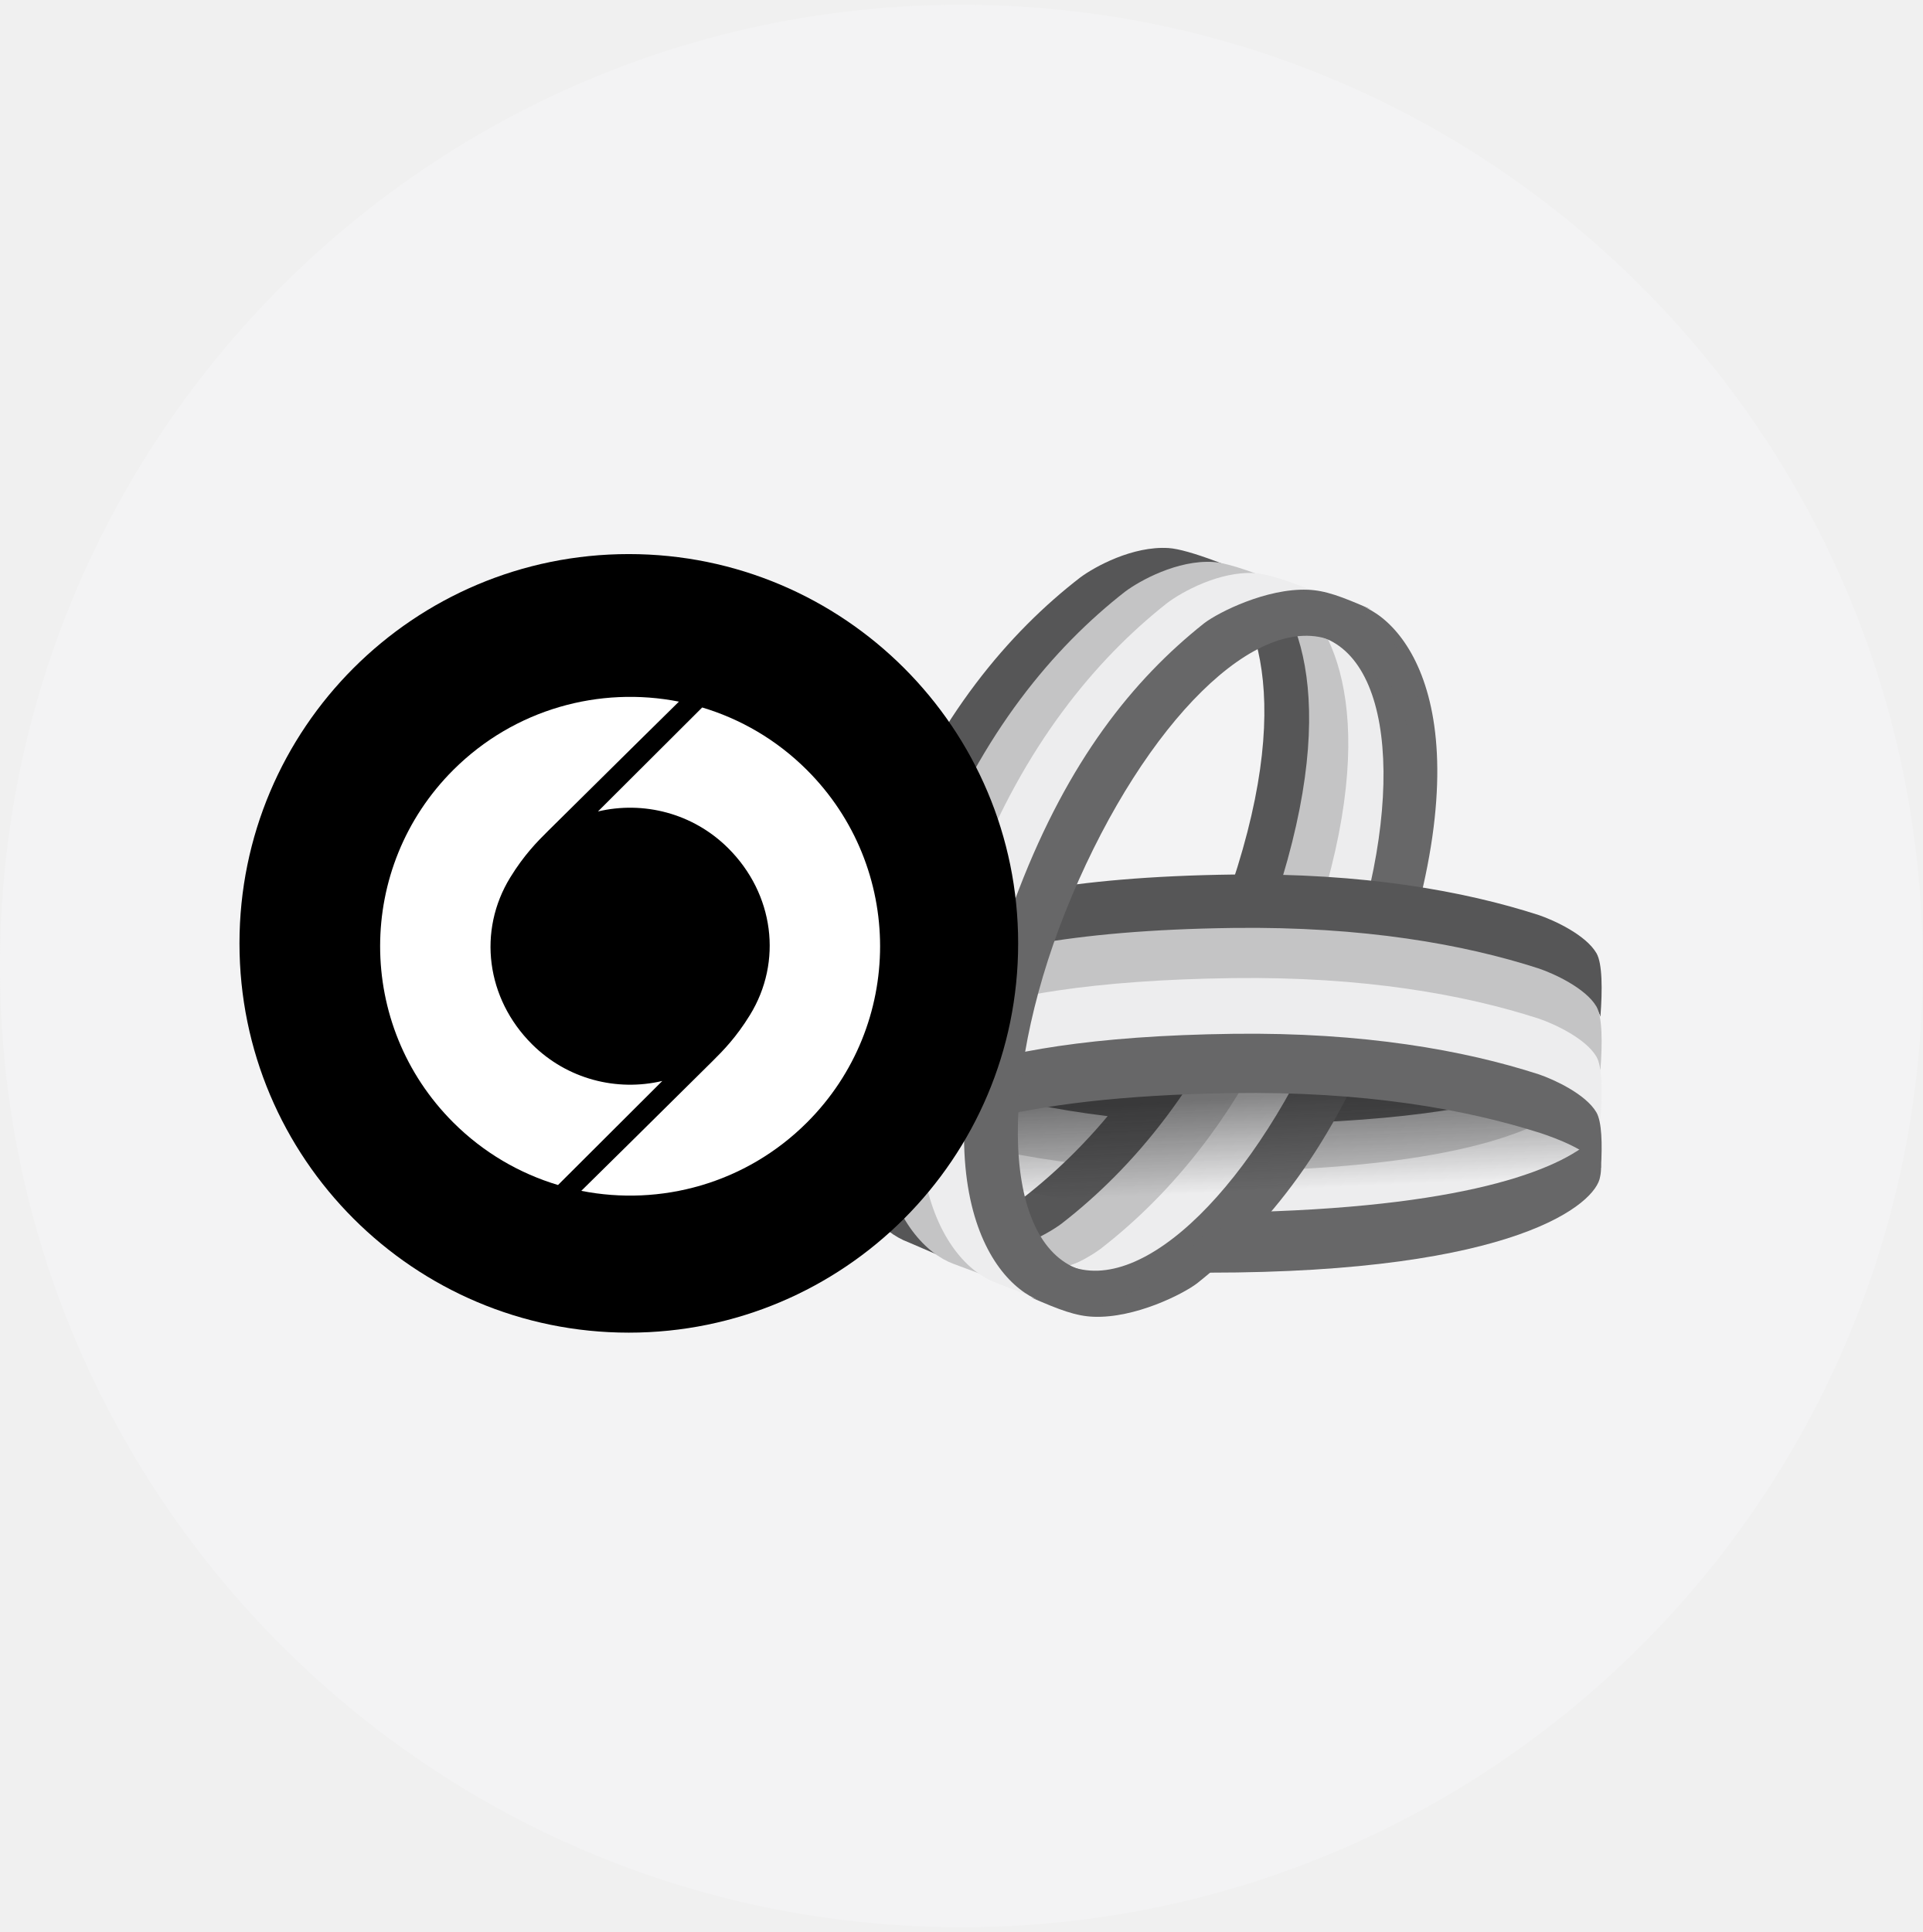
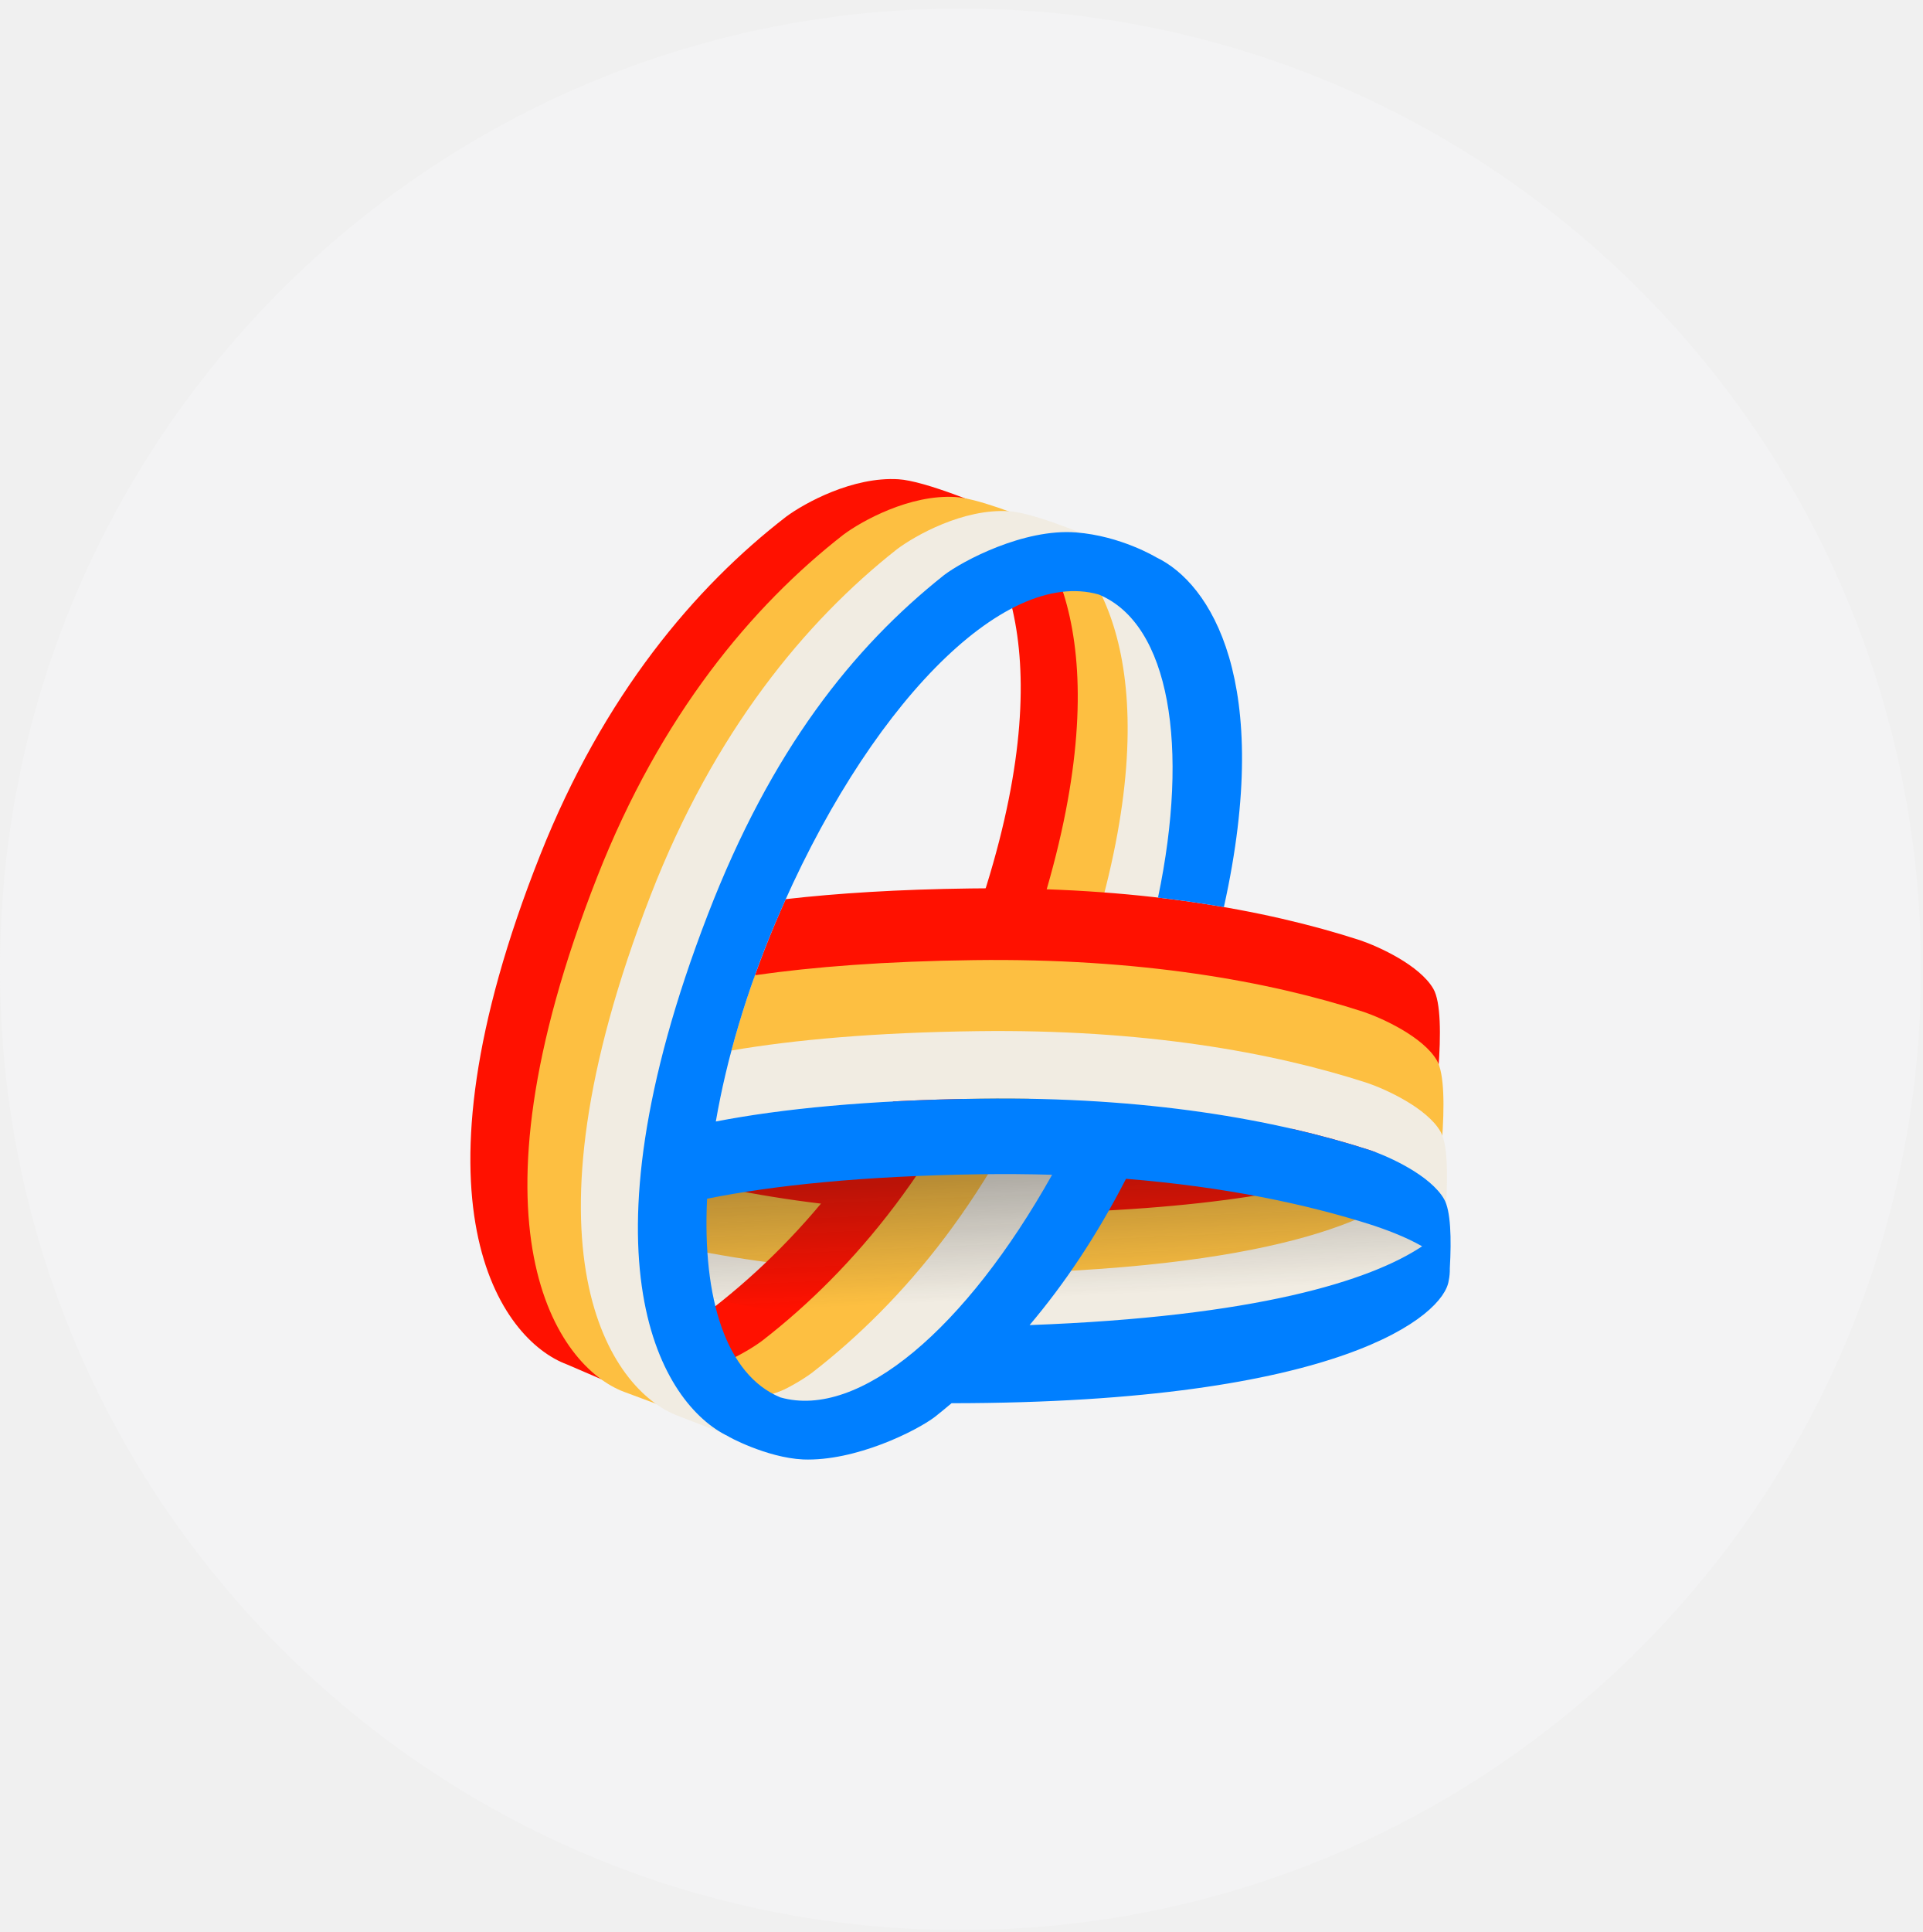
- <svg xmlns="http://www.w3.org/2000/svg" width="200" height="201" viewBox="0 0 200 201" fill="none">
-   <rect y="0.5" width="200" height="200" rx="100" fill="#F3F3F4" />
-   <g style="mix-blend-mode:luminosity">
-     <path d="M131.329 118.163C117.829 118.335 107.323 116.467 99.527 113.939C97.998 113.42 94.662 111.901 93.546 109.978C92.929 108.914 92.922 106.183 93.136 103.373C93.197 103.568 93.267 103.738 93.349 103.879C94.462 105.802 97.819 107.316 99.358 107.833C107.209 110.347 117.798 112.196 131.421 111.995C146.569 111.771 155.867 109.986 161.328 107.87C161.325 107.919 161.322 107.968 161.319 108.017C161.092 111.512 160.872 114.904 151.917 116.496C146.735 117.418 140.002 118.053 131.329 118.163Z" fill="#FF1100" />
-     <path d="M131.329 123.09C117.829 123.262 107.323 121.394 99.527 118.866C97.998 118.347 94.662 116.828 93.546 114.905C92.929 113.841 92.922 111.11 93.136 108.3C93.197 108.495 93.267 108.665 93.349 108.806C94.462 110.729 97.819 112.243 99.358 112.76C107.209 115.274 117.798 117.123 131.421 116.922C146.569 116.698 155.867 114.913 161.328 112.797C161.325 112.846 161.322 112.895 161.319 112.944C161.092 116.439 160.872 119.831 151.917 121.423C146.735 122.345 140.002 122.98 131.329 123.09Z" fill="#FDBF41" />
-     <path d="M164.542 118.065C164.668 121.226 157.561 127.642 128.129 128.017C114.629 128.189 104.123 126.321 96.326 123.793C94.797 123.274 91.461 121.755 90.346 119.832C89.728 118.768 89.721 116.037 89.936 113.227C89.996 113.422 90.067 113.592 90.148 113.733C91.261 115.656 94.618 117.17 96.157 117.687C104.008 120.201 114.597 122.05 128.22 121.849C151.677 121.502 161.107 117.412 163.982 114.148L164.542 118.065Z" fill="#F1ECE2" />
-     <path d="M129.166 60.365C134.597 62.308 142.636 73.047 131.348 100.466C126.171 113.042 118.735 121.525 111.275 127.078C109.772 128.151 105.835 130.242 102.111 130.02C100.654 129.933 97.9 129.022 94.752 127.778C95.482 127.97 96.103 128.089 96.584 128.118C100.308 128.343 104.245 126.23 105.748 125.145C113.208 119.534 120.643 110.961 125.821 98.252C135.14 75.376 131.285 63.989 126.602 59.609L129.166 60.365Z" fill="#FF1100" />
-     <path d="M133.822 60.677C139.252 62.676 147.291 73.725 136.004 101.933C130.826 114.871 123.39 123.599 115.931 129.312C114.428 130.416 110.491 132.567 106.767 132.339C105.309 132.249 102.556 131.311 99.407 130.031C100.137 130.229 100.759 130.352 101.24 130.382C104.963 130.613 108.9 128.439 110.403 127.323C117.863 121.55 125.299 112.73 130.476 99.655C139.796 76.121 135.941 64.406 131.257 59.899L133.822 60.677Z" fill="#FDBF41" />
-     <path d="M137.895 63.286C143.326 65.284 151.365 76.333 140.077 104.541C134.9 117.48 127.464 126.207 120.004 131.92C118.501 133.024 114.564 135.175 110.84 134.947C109.383 134.858 106.629 133.92 103.48 132.64C104.211 132.838 104.832 132.961 105.313 132.99C109.037 133.221 112.974 131.047 114.477 129.931C121.936 124.158 129.372 115.338 134.55 102.263C143.869 78.729 140.014 67.014 135.33 62.507L137.895 63.286Z" fill="#F1ECE2" />
-     <path d="M143.81 105.807C155.097 76.555 147.058 65.097 141.628 63.025L139.063 62.217C139.113 62.266 139.162 62.316 139.21 62.367C135.272 61.722 129.875 64.397 124.785 69.517C124.058 70.241 127.245 69.048 128.276 68.021C130.749 65.992 134.448 64.977 137.925 66.435C145.77 69.726 145.933 87.058 138.289 105.146C130.644 123.235 118.96 134.941 111.114 131.65C110.066 131.211 108.969 130.388 108.058 129.754C105.952 127.874 105.003 125.364 105.003 118.886L105.003 126.878C104.451 126.057 103.985 125.136 103.622 124.103C103.548 122.364 102.385 119.466 102.026 122.509C102.297 129.148 105.176 133.008 109.064 135.311L109.046 135.31C108.9 135.301 108.788 135.298 108.691 135.295C108.319 135.284 108.169 135.28 107.215 134.963C110.263 136.3 111.931 136.922 113.76 136.992C118.044 137.156 123.021 134.66 124.524 133.514C131.984 127.59 138.632 119.225 143.81 105.807Z" fill="#007FFF" />
-     <path d="M128.287 90.984C141.787 90.812 152.293 92.681 160.089 95.208C161.618 95.727 164.954 97.247 166.07 99.169C166.687 100.233 166.695 102.964 166.48 105.775C166.42 105.579 166.349 105.409 166.268 105.269C165.154 103.346 161.798 101.831 160.258 101.314C152.407 98.8 141.818 96.951 128.195 97.153C113.047 97.376 103.749 99.162 98.288 101.277C98.291 101.228 98.294 101.18 98.298 101.131C98.524 97.636 98.744 94.244 107.699 92.651C112.881 91.73 119.615 91.095 128.287 90.984Z" fill="#FF1100" />
-     <path d="M128.287 96.541C141.787 96.369 152.293 98.238 160.089 100.765C161.618 101.284 164.954 102.804 166.07 104.726C166.687 105.79 166.695 108.521 166.48 111.332C166.42 111.136 166.349 110.966 166.268 110.826C165.154 108.903 161.798 107.388 160.258 106.871C152.407 104.357 141.818 102.508 128.195 102.71C113.047 102.933 103.749 104.718 98.288 106.834C98.291 106.785 98.294 106.737 98.298 106.688C98.524 103.193 98.744 99.801 107.699 98.208C112.881 97.287 119.615 96.652 128.287 96.541Z" fill="#FDBF41" />
-     <path opacity="0.48" d="M164.474 119.904C164.606 119.798 164.606 119.787 164.474 119.681C164.166 119.428 163.838 119.208 163.502 118.998C162.378 118.3 161.179 117.767 159.949 117.305C159.669 117.199 159.396 117.071 159.097 117.017C159.014 116.921 158.893 116.913 158.787 116.878C157.64 116.486 156.472 116.166 155.301 115.858C155.203 115.85 155.107 115.829 155.023 115.78C154.474 115.657 153.926 115.532 153.38 115.41C152.366 115.184 151.346 114.988 150.324 114.812C149.566 114.681 148.806 114.559 148.046 114.442C147.452 114.352 146.859 114.26 146.26 114.216C146.162 114.2 146.064 114.181 145.964 114.167C143.868 113.904 141.77 113.705 139.665 113.556C138.29 113.461 136.915 113.385 135.538 113.33C133.739 113.259 131.938 113.227 130.137 113.227C127.904 113.227 125.673 113.284 123.446 113.395C120.871 113.523 118.301 113.724 115.74 114.018C115.322 114.067 114.898 114.094 114.484 114.187C114.4 114.162 114.318 114.187 114.233 114.195C112.408 114.426 110.591 114.711 108.784 115.062C107.717 115.269 106.654 115.497 105.6 115.755L105.579 115.79C105.579 115.79 105.306 119.819 105.91 123.753C106.951 124.006 107.997 124.232 109.046 124.433C109.984 124.612 110.924 124.784 111.87 124.922C113.194 125.118 114.522 125.316 115.854 125.458C117.149 125.596 118.442 125.741 119.74 125.838C120.508 125.895 121.273 125.963 122.042 126.01C123.178 126.078 124.317 126.135 125.453 126.176C126.492 126.214 127.53 126.243 128.568 126.257C130.229 126.279 131.893 126.271 133.554 126.235C135.154 126.2 136.753 126.137 138.351 126.045C140.255 125.936 142.157 125.781 144.056 125.58C146.952 125.273 149.831 124.86 152.684 124.275C155.176 123.764 157.64 123.139 160.029 122.236C161.07 121.845 162.09 121.396 163.059 120.842C163.552 120.562 164.029 120.257 164.474 119.901V119.904Z" fill="url(#paint0_linear_6246_1343)" />
-     <path d="M91.874 111.71C91.748 108.549 98.855 102.133 128.287 101.758C141.787 101.586 152.293 103.455 160.09 105.982C161.618 106.501 164.955 108.02 166.07 109.943C166.688 111.007 166.695 113.738 166.48 116.548C166.42 116.353 166.349 116.183 166.268 116.042C165.155 114.119 161.798 112.605 160.259 112.088C152.408 109.574 141.819 107.725 128.196 107.926C104.739 108.273 95.309 112.363 92.434 115.627L91.874 111.71Z" fill="#F1ECE2" />
-     <path d="M91.874 117.507C91.748 114.346 98.855 107.929 128.287 107.555C141.787 107.383 152.293 109.251 160.09 111.778C161.618 112.298 164.955 113.817 166.07 115.74C166.626 116.698 166.687 119.01 166.537 121.513C165.344 119.655 161.767 118.391 160.259 117.885C152.408 115.37 141.819 113.522 128.196 113.723C104.738 114.069 95.309 118.16 92.434 121.425L91.874 117.507Z" fill="#007FFF" />
-     <path d="M94.492 129.241C89.062 127.227 81.023 116.091 92.31 87.662C97.488 74.622 104.924 65.825 112.383 60.068C113.886 58.955 117.823 56.787 121.547 57.017C123.652 57.147 128.46 59.061 133.258 61.221C132.764 61.272 132.288 61.325 131.833 61.375C130.183 61.556 128.818 61.707 127.947 61.654C124.223 61.428 120.286 63.557 118.783 64.65C111.324 70.303 103.888 78.94 98.71 91.744C89.333 114.934 93.294 126.405 98.017 130.758L94.492 129.241Z" fill="#FF1100" />
-     <path d="M99.147 131.475C93.717 129.438 85.678 118.182 96.966 89.444C102.143 76.262 109.579 67.371 117.039 61.55C118.542 60.426 122.479 58.234 126.202 58.467C127.828 58.568 131.065 59.745 134.664 61.281C133.32 60.83 132.202 60.544 131.439 60.495C127.715 60.261 123.778 62.468 122.275 63.602C114.815 69.463 107.379 78.419 102.202 91.695C90.915 120.638 99.214 131.609 104.645 133.66L109.299 135.254L99.147 131.475Z" fill="#FDBF41" />
-     <path d="M103.511 133.418C98.08 131.36 90.041 119.983 101.329 90.936C106.506 77.613 113.942 68.626 121.402 62.743C122.905 61.606 126.842 59.391 130.566 59.626C132.248 59.732 135.657 61.003 139.407 62.635C138.139 62.23 137.083 61.974 136.354 61.927C132.63 61.687 128.723 63.677 127.22 64.838C119.76 70.846 112.324 80.024 107.147 93.631C97.509 118.96 104.189 131.377 109.008 135.543L103.511 133.418Z" fill="#F1ECE2" />
-     <path d="M105.983 92.54C94.696 121.792 102.735 133.251 108.165 135.323L110.73 136.13C110.68 136.081 110.631 136.031 110.582 135.981C114.521 136.626 119.918 133.951 125.008 128.831C125.735 128.106 122.548 129.3 121.517 130.326C119.044 132.355 115.345 133.371 111.868 131.912C104.023 128.621 103.86 111.29 111.504 93.201C119.149 75.113 130.833 63.406 138.678 66.697C139.727 67.137 140.824 67.96 141.735 68.593C143.841 70.473 144.79 72.984 144.79 79.462V71.469C145.342 72.291 145.808 73.212 146.171 74.245C146.245 75.984 147.408 78.882 147.767 75.839C147.496 69.199 144.617 65.34 140.729 63.036L140.747 63.037C140.893 63.047 141.005 63.05 141.102 63.053C141.474 63.063 141.624 63.068 142.578 63.384C139.53 62.047 137.862 61.425 136.033 61.355C131.749 61.191 126.772 63.688 125.269 64.833C117.809 70.757 111.161 79.123 105.983 92.54Z" fill="#007FFF" />
-     <path d="M130.638 126.081C153.404 125.429 162.9 121.432 166.024 118.176L166.322 120.904L166.464 120.762C166.557 121.072 166.591 121.773 166.449 122.418C166.051 125.198 157.779 132.404 125.736 132.404C124.566 132.404 123.452 132.39 122.391 132.364C124.778 130.238 126.814 128.149 128.56 126.125C129.244 126.116 129.937 126.102 130.638 126.081Z" fill="#007FFF" />
-   </g>
-   <rect x="24.911" y="57.645" width="81" height="81" rx="40.5" fill="black" />
-   <path d="M68.895 112.46C64.177 113.576 59.01 112.3 55.333 108.631C50.582 103.89 49.651 96.85 53.085 91.275C54.503 88.971 55.848 87.595 57.017 86.44C61.813 81.677 70.623 72.996 70.623 72.996C62.4 71.372 53.539 73.737 47.159 80.097C37.003 90.23 37.003 106.653 47.159 116.787C50.305 119.925 54.06 122.091 58.047 123.285L68.895 112.46Z" fill="white" />
-   <path d="M62.196 84.423C66.914 83.307 72.081 84.583 75.758 88.252C80.509 92.993 81.44 100.033 78.006 105.608C76.588 107.912 75.243 109.288 74.074 110.443C69.278 115.211 60.468 123.892 60.468 123.892C68.692 125.517 77.552 123.152 83.932 116.792C94.088 106.658 94.088 90.236 83.932 80.102C80.786 76.963 77.032 74.797 73.044 73.604L62.196 84.428V84.423Z" fill="white" />
+ <svg xmlns="http://www.w3.org/2000/svg" width="211" height="212" viewBox="0 0 211 212" fill="none">
+   <circle cx="105.422" cy="106.362" r="105.422" fill="#F3F3F4" />
+   <path d="M111.772 134.823C93.615 135.054 79.486 132.542 69.001 129.143C66.945 128.444 62.458 126.401 60.958 123.815C60.127 122.384 60.118 118.712 60.406 114.932C60.487 115.195 60.582 115.423 60.692 115.612C62.189 118.199 66.704 120.235 68.773 120.93C79.332 124.312 93.573 126.798 111.895 126.528C132.267 126.227 144.772 123.826 152.116 120.981C152.112 121.046 152.108 121.112 152.103 121.177C151.798 125.878 151.502 130.439 139.46 132.581C132.491 133.821 123.435 134.675 111.772 134.823Z" fill="#FF1100" />
+   <path d="M111.772 141.45C93.615 141.681 79.486 139.169 69.001 135.77C66.945 135.071 62.458 133.028 60.958 130.442C60.127 129.011 60.118 125.339 60.406 121.559C60.487 121.822 60.582 122.05 60.692 122.239C62.189 124.826 66.704 126.862 68.773 127.557C79.332 130.939 93.573 133.425 111.895 133.154C132.267 132.854 144.772 130.453 152.116 127.607C152.112 127.673 152.108 127.739 152.103 127.804C151.798 132.505 151.502 137.066 139.46 139.208C132.491 140.448 123.435 141.302 111.772 141.45Z" fill="#FDBF41" />
+   <path d="M156.44 134.691C156.609 138.942 147.051 147.571 107.468 148.075C89.312 148.306 75.183 145.794 64.697 142.395C62.641 141.696 58.154 139.653 56.654 137.067C55.824 135.636 55.814 131.964 56.103 128.184C56.184 128.447 56.279 128.675 56.388 128.864C57.886 131.451 62.4 133.487 64.47 134.182C75.029 137.564 89.269 140.05 107.591 139.779C139.138 139.314 151.819 133.812 155.686 129.423L156.44 134.691Z" fill="#F1ECE2" />
+   <path d="M108.864 57.092C116.168 59.704 126.979 74.148 111.799 111.022C104.836 127.935 94.835 139.345 84.803 146.812C82.781 148.256 77.487 151.068 72.479 150.77C70.518 150.653 66.816 149.426 62.581 147.753C63.563 148.012 64.399 148.173 65.045 148.212C70.053 148.513 75.348 145.672 77.369 144.213C87.402 136.666 97.402 125.137 104.365 108.045C116.898 77.28 111.714 61.965 105.415 56.074L108.864 57.092Z" fill="#FF1100" />
+   <path d="M115.124 57.512C122.427 60.2 133.239 75.059 118.058 112.995C111.095 130.396 101.095 142.134 91.063 149.817C89.041 151.302 83.746 154.195 78.738 153.888C76.778 153.768 73.075 152.506 68.84 150.785C69.822 151.051 70.658 151.216 71.305 151.256C76.313 151.567 81.608 148.643 83.629 147.142C93.661 139.378 103.662 127.517 110.625 109.932C123.158 78.281 117.974 62.526 111.675 56.465L115.124 57.512Z" fill="#FDBF41" />
+   <path d="M120.602 61.02C127.905 63.707 138.716 78.567 123.536 116.503C116.573 133.904 106.573 145.642 96.54 153.325C94.519 154.81 89.224 157.703 84.216 157.396C82.255 157.275 78.552 156.014 74.318 154.292C75.3 154.559 76.136 154.724 76.782 154.764C81.79 155.075 87.085 152.151 89.106 150.65C99.139 142.886 109.139 131.024 116.102 113.44C128.635 81.789 123.451 66.034 117.152 59.973L120.602 61.02Z" fill="#F1ECE2" />
+   <path d="M62.231 149.722C54.928 147.013 44.117 132.037 59.297 93.803C66.26 76.265 76.26 64.436 86.293 56.692C88.314 55.196 93.609 52.28 98.617 52.589C101.448 52.764 107.914 55.339 114.367 58.243C113.703 58.312 113.062 58.382 112.451 58.45C110.232 58.694 108.396 58.897 107.224 58.825C102.217 58.521 96.922 61.385 94.9 62.854C84.868 70.457 74.867 82.073 67.904 99.293C55.294 130.481 60.62 145.908 66.972 151.762L62.231 149.722Z" fill="#FF1100" />
+   <path d="M68.491 152.726C61.188 149.987 50.377 134.849 65.557 96.2C72.52 78.472 82.52 66.514 92.553 58.686C94.574 57.173 99.869 54.226 104.877 54.539C107.063 54.675 111.416 56.258 116.257 58.324C114.449 57.718 112.946 57.332 111.919 57.267C106.911 56.952 101.616 59.921 99.595 61.445C89.563 69.328 79.562 81.372 72.599 99.227C57.419 138.152 68.581 152.906 75.885 155.664L82.144 157.808L68.491 152.726Z" fill="#FDBF41" />
+   <path d="M74.36 155.339C67.057 152.572 56.245 137.27 71.425 98.206C78.388 80.288 88.389 68.201 98.421 60.29C100.443 58.761 105.738 55.781 110.746 56.097C113.008 56.24 117.592 57.949 122.636 60.144C120.931 59.6 119.511 59.256 118.53 59.193C113.522 58.87 108.268 61.546 106.246 63.108C96.214 71.187 86.213 83.531 79.25 101.83C66.288 135.894 75.272 152.595 81.753 158.197L74.36 155.339Z" fill="#F1ECE2" />
+   <path d="M82.721 107.413C89.078 106.525 96.873 105.927 106.384 105.787C124.706 105.516 138.946 108.002 149.505 111.384C151.575 112.079 156.09 114.116 157.587 116.702C157.696 116.891 157.791 117.12 157.873 117.382C158.161 113.603 158.151 109.93 157.321 108.499C155.821 105.913 151.334 103.87 149.278 103.172C138.792 99.773 124.663 97.26 106.507 97.491C98.61 97.592 91.908 98.016 86.24 98.664C85.857 99.515 85.481 100.378 85.111 101.252C84.239 103.317 83.442 105.374 82.721 107.413Z" fill="#FF1100" />
+   <path d="M80.165 115.724C80.906 112.879 81.806 109.963 82.864 107.011C89.264 106.092 97.175 105.478 106.898 105.355C125.054 105.123 139.184 107.636 149.669 111.035C151.725 111.733 156.212 113.777 157.712 116.362C158.542 117.793 158.552 121.466 158.264 125.246C158.182 124.983 158.088 124.755 157.978 124.565C156.481 121.979 151.966 119.942 149.896 119.247C139.338 115.866 125.097 113.38 106.775 113.65C95.74 113.813 87.013 114.592 80.165 115.724Z" fill="#FDBF41" />
+   <path d="M158.723 132.066C158.655 131.877 158.579 131.708 158.495 131.563C156.995 128.977 152.508 126.934 150.452 126.236C139.966 122.837 125.837 120.324 107.681 120.555C95.208 120.714 85.716 121.68 78.57 123.061C79.004 120.542 79.575 117.937 80.284 115.272C87.158 114.097 96.004 113.293 107.29 113.15C125.446 112.918 139.575 115.431 150.061 118.83C152.117 119.528 156.603 121.572 158.104 124.157C158.862 125.465 158.936 128.644 158.723 132.066Z" fill="#F1ECE2" />
+   <path opacity="0.3" d="M156.348 137.163C156.526 137.021 156.526 137.006 156.348 136.863C155.934 136.523 155.493 136.227 155.04 135.946C153.53 135.006 151.916 134.289 150.263 133.668C149.885 133.525 149.519 133.353 149.116 133.28C149.006 133.152 148.842 133.141 148.699 133.094C147.157 132.567 145.586 132.136 144.011 131.723C143.879 131.712 143.751 131.683 143.637 131.617C142.9 131.452 142.162 131.284 141.428 131.12C140.064 130.816 138.692 130.553 137.317 130.315C136.298 130.14 135.276 129.975 134.254 129.818C133.456 129.697 132.658 129.573 131.853 129.514C131.721 129.493 131.589 129.467 131.454 129.449C128.636 129.094 125.814 128.827 122.982 128.626C121.133 128.498 119.284 128.396 117.432 128.323C115.013 128.227 112.591 128.184 110.168 128.184C107.165 128.184 104.166 128.26 101.17 128.41C97.707 128.582 94.251 128.853 90.807 129.248C90.244 129.313 89.674 129.35 89.118 129.474C89.004 129.441 88.894 129.474 88.78 129.485C86.325 129.796 83.881 130.18 81.452 130.652C80.016 130.929 78.588 131.237 77.17 131.584L77.141 131.631C77.141 131.631 76.774 137.05 77.587 142.34C78.987 142.68 80.394 142.984 81.804 143.254C83.066 143.496 84.33 143.726 85.602 143.913C87.383 144.176 89.168 144.443 90.96 144.633C92.702 144.819 94.44 145.013 96.186 145.145C97.219 145.221 98.248 145.313 99.281 145.375C100.81 145.466 102.342 145.543 103.87 145.598C105.266 145.649 106.663 145.689 108.059 145.708C110.293 145.737 112.53 145.726 114.764 145.678C116.915 145.631 119.067 145.547 121.215 145.423C123.777 145.276 126.334 145.068 128.889 144.797C132.782 144.384 136.655 143.828 140.491 143.042C143.844 142.355 147.157 141.514 150.37 140.3C151.77 139.774 153.142 139.17 154.445 138.425C155.108 138.048 155.749 137.638 156.348 137.16V137.163Z" fill="url(#paint0_linear_488_10314)" />
+   <path fill-rule="evenodd" clip-rule="evenodd" d="M77.686 100.364C62.968 138.506 72.682 154.153 79.943 157.612C79.75 157.552 84.101 159.952 88.144 160.147C93.905 160.368 100.599 157.01 102.62 155.47C103.231 154.984 103.838 154.487 104.441 153.976C147.377 153.947 158.47 144.28 159.004 140.547C159.106 140.082 159.141 139.596 159.131 139.181C159.322 135.871 159.231 132.835 158.495 131.565C156.994 128.979 152.507 126.936 150.452 126.237C139.966 122.838 125.837 120.326 107.681 120.557C95.207 120.716 85.716 121.681 78.57 123.062C79.744 116.246 81.922 108.799 85.111 101.253C95.051 77.733 110.069 62.237 120.59 65.234C120.601 65.238 120.611 65.243 120.621 65.247C120.629 65.25 120.636 65.253 120.643 65.256C128.393 68.507 130.569 81.947 127.103 98.494C129.623 98.787 132.032 99.137 134.332 99.535C139.825 74.77 132.84 63.981 126.902 61.153C126.902 61.153 123.03 58.804 118.099 58.424C112.351 57.982 105.645 61.562 103.623 63.102C93.591 71.069 84.649 82.319 77.686 100.364ZM156.091 136.756C150.397 140.551 137.828 144.494 113.008 145.403C116.8 140.921 120.348 135.655 123.589 129.352C134.442 130.227 143.429 132.127 150.68 134.449C151.906 134.861 154.153 135.646 156.091 136.756ZM107.559 128.852C110.288 128.812 112.928 128.833 115.478 128.909C106.057 145.71 94.326 155.808 85.653 153.337L85.63 153.327L85.6 153.315C79.741 150.857 77.068 142.578 77.61 131.534C84.891 130.078 94.644 129.043 107.559 128.852Z" fill="#007FFF" />
  <defs>
-     <linearGradient id="paint0_linear_6246_1343" x1="137.227" y1="111.778" x2="137.777" y2="123.952" gradientUnits="userSpaceOnUse">
+     <linearGradient id="paint0_linear_488_10314" x1="119.704" y1="126.235" x2="120.443" y2="142.608" gradientUnits="userSpaceOnUse">
      <stop offset="0.16" stop-color="#191919" />
      <stop offset="0.97" stop-color="#191919" stop-opacity="0" />
    </linearGradient>
  </defs>
</svg>
